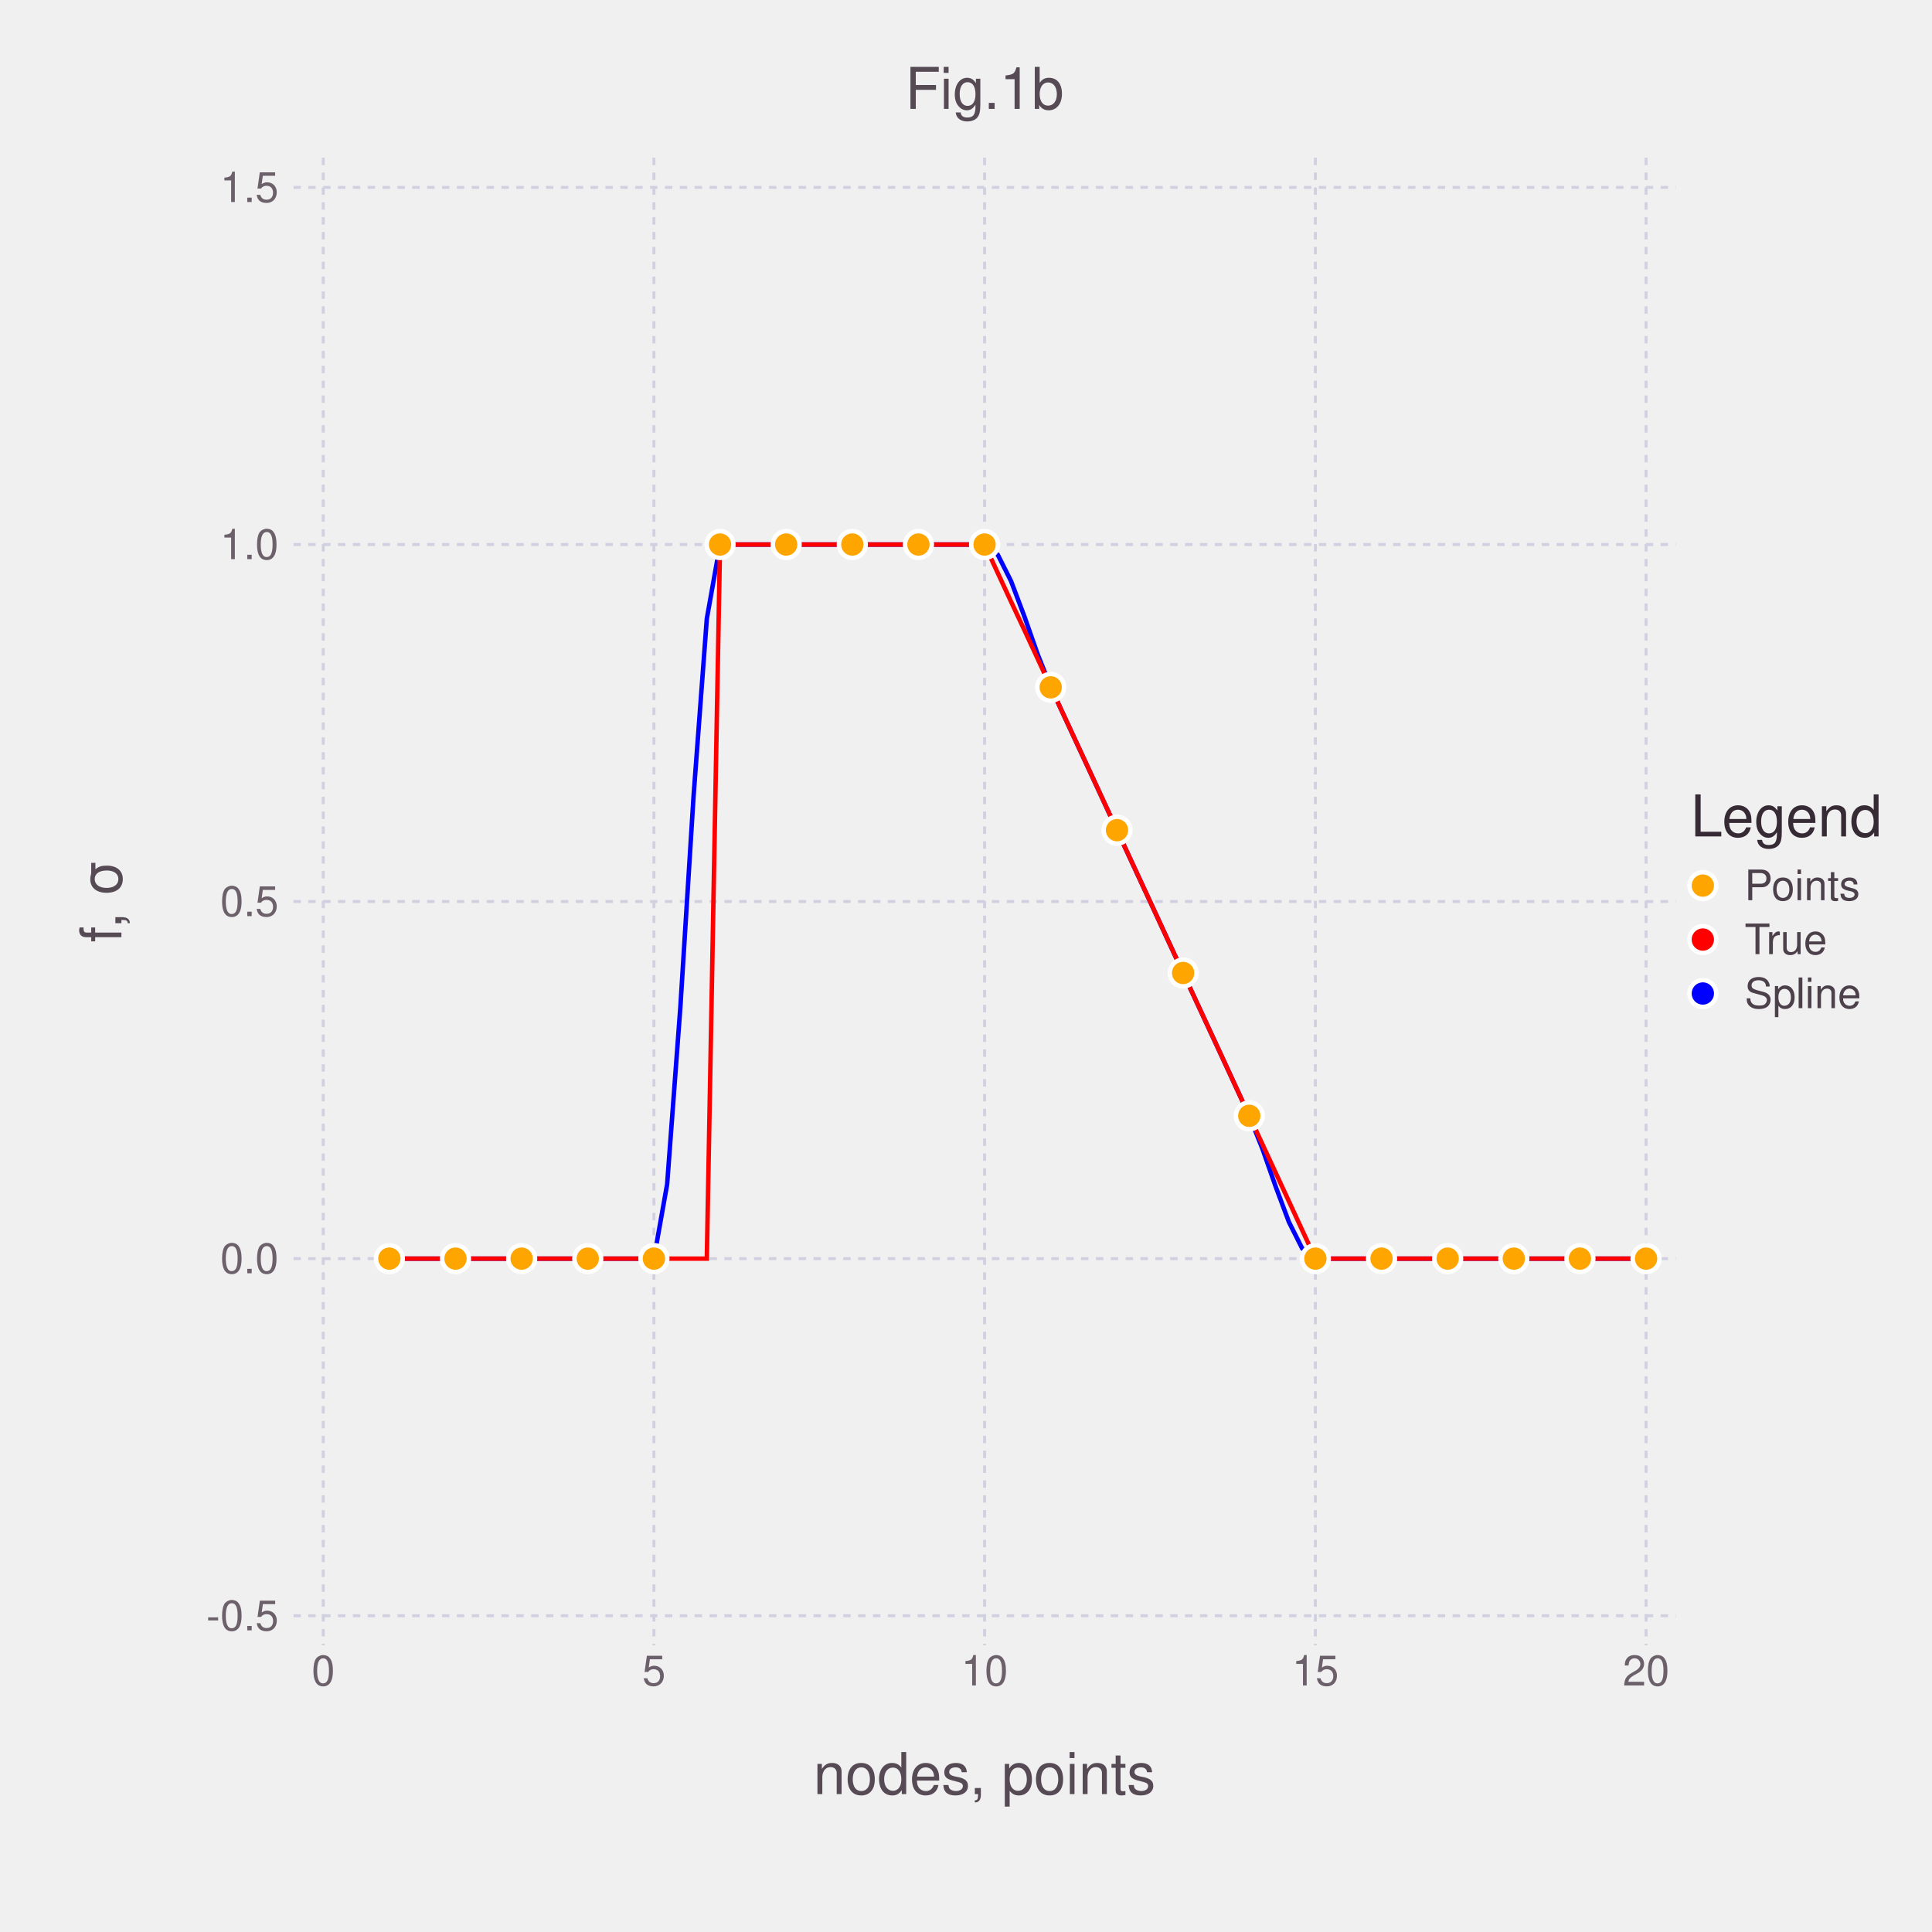
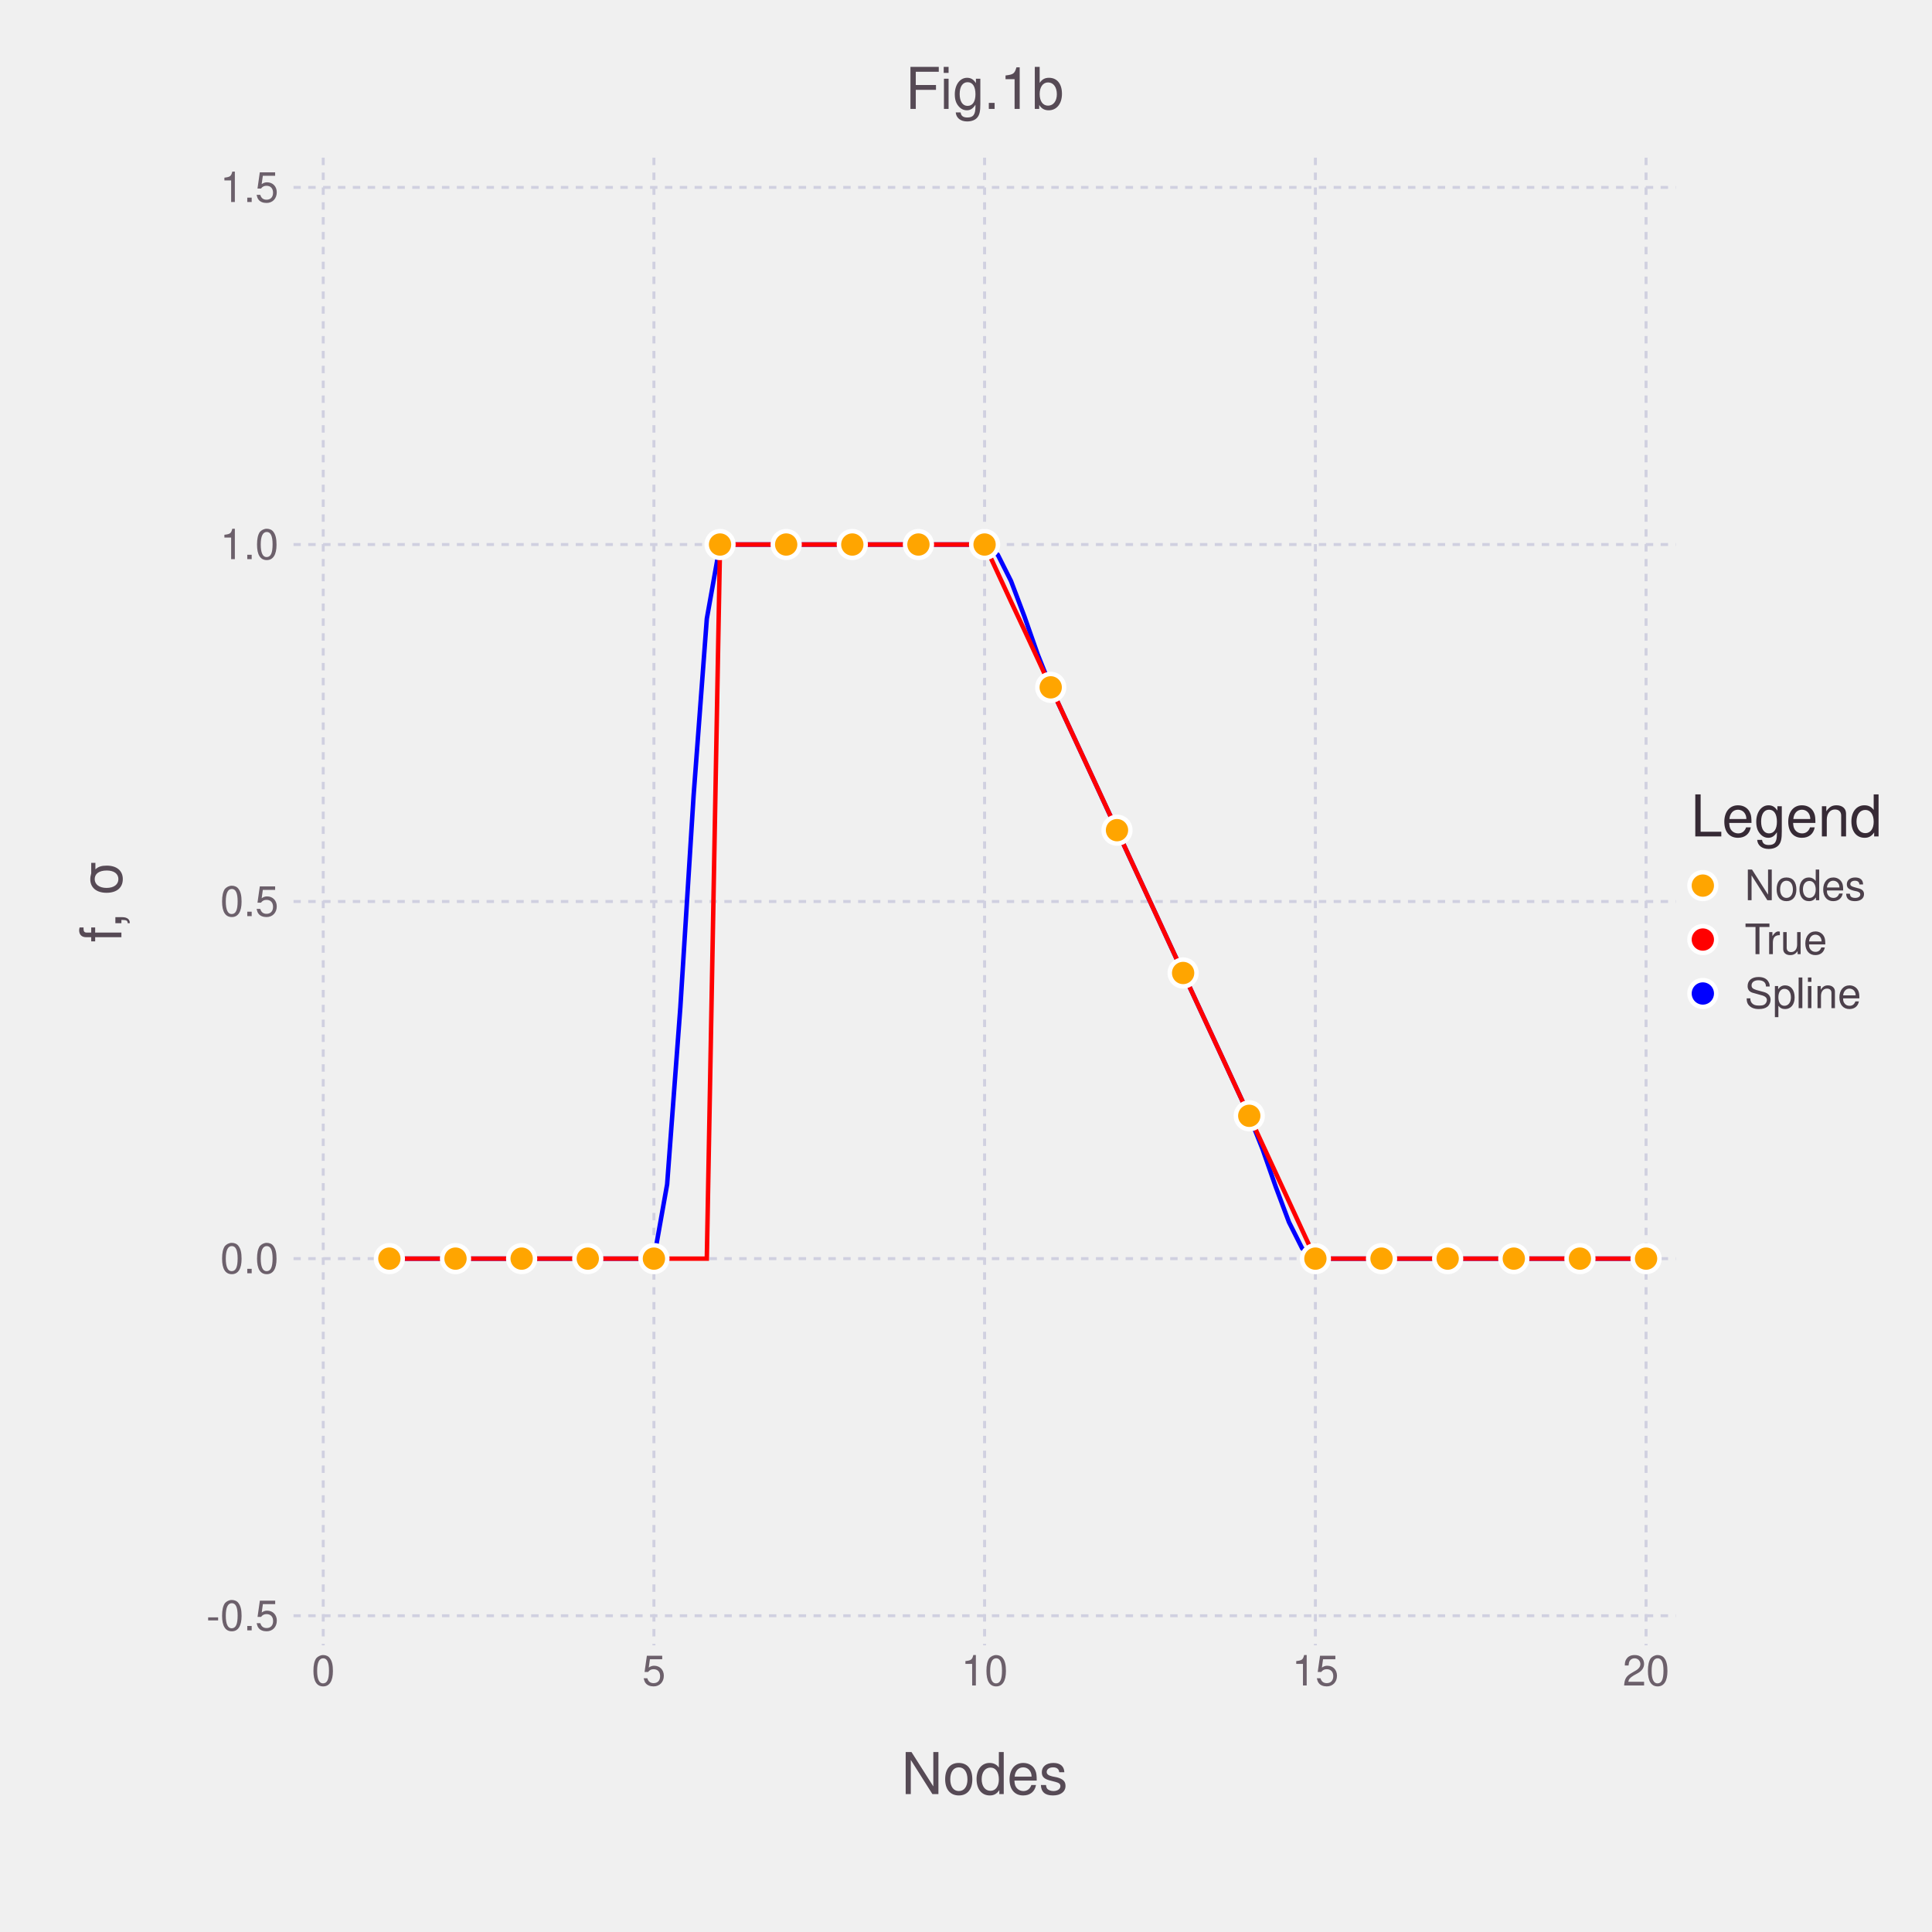
<svg xmlns="http://www.w3.org/2000/svg" version="1.2" width="130mm" height="130mm" viewBox="0 0 130 130" stroke="none" fill="#000000" stroke-width="0.3" font-size="3.88">
  <defs>
    <marker id="arrow" markerWidth="15" markerHeight="7" refX="5" refY="3.5" orient="auto" markerUnits="strokeWidth">
      <path d="M0,0 L15,3.5 L0,7 z" stroke="context-stroke" fill="context-stroke" />
    </marker>
  </defs>
-   <g class="plotroot xscalable yscalable" id="img-69ca370a-1">
-     <g font-size="3.88" font-family="'PT Sans','Helvetica Neue','Helvetica',sans-serif" fill="#564A55" stroke="#000000" stroke-opacity="0.000" id="img-69ca370a-2">
+   <g class="plotroot xscalable yscalable" id="img-a5226368-1">
+     <g font-size="3.88" font-family="'PT Sans','Helvetica Neue','Helvetica',sans-serif" fill="#564A55" stroke="#000000" stroke-opacity="0.000" id="img-a5226368-2">
      <g transform="translate(66.25,118.39)">
        <g class="primitive">
-           <text text-anchor="middle" dy="0.6em">nodes, points</text>
-         </g>
-       </g>
-     </g>
-     <g class="guide xlabels" font-size="2.82" font-family="'PT Sans Caption','Helvetica Neue','Helvetica',sans-serif" fill="#6C606B" id="img-69ca370a-3">
+           <text text-anchor="middle" dy="0.6em">Nodes</text>
+         </g>
+       </g>
+     </g>
+     <g class="guide xlabels" font-size="2.82" font-family="'PT Sans Caption','Helvetica Neue','Helvetica',sans-serif" fill="#6C606B" id="img-a5226368-3">
      <g transform="translate(21.75,111.72)">
        <g class="primitive">
          <text text-anchor="middle" dy="0.6em">0</text>
        </g>
      </g>
      <g transform="translate(44,111.72)">
        <g class="primitive">
          <text text-anchor="middle" dy="0.6em">5</text>
        </g>
      </g>
      <g transform="translate(66.25,111.72)">
        <g class="primitive">
          <text text-anchor="middle" dy="0.6em">10</text>
        </g>
      </g>
      <g transform="translate(88.51,111.72)">
        <g class="primitive">
          <text text-anchor="middle" dy="0.6em">15</text>
        </g>
      </g>
      <g transform="translate(110.76,111.72)">
        <g class="primitive">
          <text text-anchor="middle" dy="0.6em">20</text>
        </g>
      </g>
    </g>
-     <g class="guide colorkey" id="img-69ca370a-4">
-       <g fill="#4C404B" font-size="2.82" font-family="'PT Sans','Helvetica Neue','Helvetica',sans-serif" id="img-69ca370a-5">
-         <g transform="translate(117.39,59.59)" id="img-69ca370a-6">
+     <g class="guide colorkey" id="img-a5226368-4">
+       <g fill="#4C404B" font-size="2.82" font-family="'PT Sans','Helvetica Neue','Helvetica',sans-serif" id="img-a5226368-5">
+         <g transform="translate(117.39,59.59)" id="img-a5226368-6">
          <g class="primitive">
-             <text dy="0.35em">Points</text>
-           </g>
-         </g>
-         <g transform="translate(117.39,63.22)" id="img-69ca370a-7">
+             <text dy="0.35em">Nodes</text>
+           </g>
+         </g>
+         <g transform="translate(117.39,63.22)" id="img-a5226368-7">
          <g class="primitive">
            <text dy="0.35em">True</text>
          </g>
        </g>
-         <g transform="translate(117.39,66.85)" id="img-69ca370a-8">
+         <g transform="translate(117.39,66.85)" id="img-a5226368-8">
          <g class="primitive">
            <text dy="0.35em">Spline</text>
          </g>
        </g>
      </g>
-       <g stroke-width="0.3" id="img-69ca370a-9">
-         <g stroke="#FFFFFF" fill-opacity="1" fill="#0000FF" id="img-69ca370a-10">
-           <g transform="translate(114.58,66.85)" id="img-69ca370a-11">
+       <g stroke-width="0.3" id="img-a5226368-9">
+         <g stroke="#FFFFFF" fill-opacity="1" fill="#0000FF" id="img-a5226368-10">
+           <g transform="translate(114.58,66.85)" id="img-a5226368-11">
            <circle cx="0" cy="0" r="0.9" class="primitive" />
          </g>
        </g>
-         <g stroke="#FFFFFF" fill-opacity="1" fill="#FF0000" id="img-69ca370a-12">
-           <g transform="translate(114.58,63.22)" id="img-69ca370a-13">
+         <g stroke="#FFFFFF" fill-opacity="1" fill="#FF0000" id="img-a5226368-12">
+           <g transform="translate(114.58,63.22)" id="img-a5226368-13">
            <circle cx="0" cy="0" r="0.9" class="primitive" />
          </g>
        </g>
-         <g stroke="#FFFFFF" fill-opacity="1" fill="#FFA500" id="img-69ca370a-14">
-           <g transform="translate(114.58,59.59)" id="img-69ca370a-15">
+         <g stroke="#FFFFFF" fill-opacity="1" fill="#FFA500" id="img-a5226368-14">
+           <g transform="translate(114.58,59.59)" id="img-a5226368-15">
            <circle cx="0" cy="0" r="0.9" class="primitive" />
          </g>
        </g>
      </g>
-       <g fill="#362A35" font-size="3.88" font-family="'PT Sans','Helvetica Neue','Helvetica',sans-serif" stroke="#000000" stroke-opacity="0.000" id="img-69ca370a-16">
-         <g transform="translate(113.76,56.28)" id="img-69ca370a-17">
+       <g fill="#362A35" font-size="3.88" font-family="'PT Sans','Helvetica Neue','Helvetica',sans-serif" stroke="#000000" stroke-opacity="0.000" id="img-a5226368-16">
+         <g transform="translate(113.76,56.28)" id="img-a5226368-17">
          <g class="primitive">
            <text dy="-0em">Legend</text>
          </g>
        </g>
      </g>
    </g>
-     <g clip-path="url(#img-69ca370a-18)">
-       <g id="img-69ca370a-19">
-         <g pointer-events="visible" stroke-width="0.3" fill="#000000" fill-opacity="0.000" stroke="#000000" stroke-opacity="0.000" class="guide background" id="img-69ca370a-20">
-           <g transform="translate(66.25,60.66)" id="img-69ca370a-21">
+     <g clip-path="url(#img-a5226368-18)">
+       <g id="img-a5226368-19">
+         <g pointer-events="visible" stroke-width="0.3" fill="#000000" fill-opacity="0.000" stroke="#000000" stroke-opacity="0.000" class="guide background" id="img-a5226368-20">
+           <g transform="translate(66.25,60.66)" id="img-a5226368-21">
            <path d="M-46.51,-50.05 L 46.51 -50.05 46.51 50.05 -46.51 50.05 z" class="primitive" />
          </g>
        </g>
-         <g class="guide ygridlines xfixed" stroke-dasharray="0.5,0.5" stroke-width="0.2" stroke="#D0D0E0" id="img-69ca370a-22">
-           <g transform="translate(66.25,108.72)" id="img-69ca370a-23">
-             <path fill="none" d="M-46.51,0 L 46.51 0" class="primitive" />
-           </g>
-           <g transform="translate(66.25,84.69)" id="img-69ca370a-24">
-             <path fill="none" d="M-46.51,0 L 46.51 0" class="primitive" />
-           </g>
-           <g transform="translate(66.25,60.66)" id="img-69ca370a-25">
-             <path fill="none" d="M-46.51,0 L 46.51 0" class="primitive" />
-           </g>
-           <g transform="translate(66.25,36.64)" id="img-69ca370a-26">
-             <path fill="none" d="M-46.51,0 L 46.51 0" class="primitive" />
-           </g>
-           <g transform="translate(66.25,12.61)" id="img-69ca370a-27">
-             <path fill="none" d="M-46.51,0 L 46.51 0" class="primitive" />
-           </g>
-         </g>
-         <g class="guide xgridlines yfixed" stroke-dasharray="0.5,0.5" stroke-width="0.2" stroke="#D0D0E0" id="img-69ca370a-28">
-           <g transform="translate(21.75,60.66)" id="img-69ca370a-29">
-             <path fill="none" d="M0,-50.05 L 0 50.05" class="primitive" />
-           </g>
-           <g transform="translate(44,60.66)" id="img-69ca370a-30">
-             <path fill="none" d="M0,-50.05 L 0 50.05" class="primitive" />
-           </g>
-           <g transform="translate(66.25,60.66)" id="img-69ca370a-31">
-             <path fill="none" d="M0,-50.05 L 0 50.05" class="primitive" />
-           </g>
-           <g transform="translate(88.51,60.66)" id="img-69ca370a-32">
-             <path fill="none" d="M0,-50.05 L 0 50.05" class="primitive" />
-           </g>
-           <g transform="translate(110.76,60.66)" id="img-69ca370a-33">
-             <path fill="none" d="M0,-50.05 L 0 50.05" class="primitive" />
-           </g>
-         </g>
-         <g class="plotpanel" id="img-69ca370a-34">
-           <g stroke-width="0.3" fill="#000000" fill-opacity="0.000" class="geometry" id="img-69ca370a-35">
-             <g class="color_RGB{N0f8}(0.0,0.0,1.0)" stroke-dasharray="none" stroke="#0000FF" id="img-69ca370a-36">
-               <g transform="translate(68.48,67.17)" id="img-69ca370a-37">
+         <g class="guide ygridlines xfixed" stroke-dasharray="0.5,0.5" stroke-width="0.2" stroke="#D0D0E0" id="img-a5226368-22">
+           <g transform="translate(66.25,108.72)" id="img-a5226368-23">
+             <path fill="none" d="M-46.51,0 L 46.51 0" class="primitive" />
+           </g>
+           <g transform="translate(66.25,84.69)" id="img-a5226368-24">
+             <path fill="none" d="M-46.51,0 L 46.51 0" class="primitive" />
+           </g>
+           <g transform="translate(66.25,60.66)" id="img-a5226368-25">
+             <path fill="none" d="M-46.51,0 L 46.51 0" class="primitive" />
+           </g>
+           <g transform="translate(66.25,36.64)" id="img-a5226368-26">
+             <path fill="none" d="M-46.51,0 L 46.51 0" class="primitive" />
+           </g>
+           <g transform="translate(66.25,12.61)" id="img-a5226368-27">
+             <path fill="none" d="M-46.51,0 L 46.51 0" class="primitive" />
+           </g>
+         </g>
+         <g class="guide xgridlines yfixed" stroke-dasharray="0.5,0.5" stroke-width="0.2" stroke="#D0D0E0" id="img-a5226368-28">
+           <g transform="translate(21.75,60.66)" id="img-a5226368-29">
+             <path fill="none" d="M0,-50.05 L 0 50.05" class="primitive" />
+           </g>
+           <g transform="translate(44,60.66)" id="img-a5226368-30">
+             <path fill="none" d="M0,-50.05 L 0 50.05" class="primitive" />
+           </g>
+           <g transform="translate(66.25,60.66)" id="img-a5226368-31">
+             <path fill="none" d="M0,-50.05 L 0 50.05" class="primitive" />
+           </g>
+           <g transform="translate(88.51,60.66)" id="img-a5226368-32">
+             <path fill="none" d="M0,-50.05 L 0 50.05" class="primitive" />
+           </g>
+           <g transform="translate(110.76,60.66)" id="img-a5226368-33">
+             <path fill="none" d="M0,-50.05 L 0 50.05" class="primitive" />
+           </g>
+         </g>
+         <g class="plotpanel" id="img-a5226368-34">
+           <g stroke-width="0.3" fill="#000000" fill-opacity="0.000" class="geometry" id="img-a5226368-35">
+             <g class="color_RGB{N0f8}(0.0,0.0,1.0)" stroke-dasharray="none" stroke="#0000FF" id="img-a5226368-36">
+               <g transform="translate(68.48,67.17)" id="img-a5226368-37">
                <path fill="none" d="M-42.28,17.52 L -41.39 17.52 -40.5 17.52 -39.61 17.52 -38.72 17.52 -37.83 17.52 -36.94 17.52 -36.05 17.52 -35.16 17.52 -34.27 17.52 -33.38 17.52 -32.49 17.52 -31.6 17.52 -30.71 17.52 -29.82 17.52 -28.93 17.52 -28.04 17.52 -27.15 17.52 -26.26 17.52 -25.37 17.52 -24.48 17.52 -23.59 12.52 -22.7 0.6 -21.81 -13.62 -20.92 -25.54 -20.03 -30.53 -19.14 -30.53 -18.25 -30.53 -17.36 -30.53 -16.47 -30.53 -15.58 -30.53 -14.69 -30.53 -13.8 -30.53 -12.91 -30.53 -12.02 -30.53 -11.13 -30.53 -10.24 -30.53 -9.35 -30.53 -8.46 -30.53 -7.57 -30.53 -6.68 -30.53 -5.79 -30.53 -4.9 -30.53 -4.01 -30.53 -3.12 -30.53 -2.23 -30.53 -1.34 -29.84 -0.45 -28.07 0.45 -25.69 1.34 -23.15 2.23 -20.92 3.12 -19 4.01 -17.08 4.9 -15.16 5.79 -13.23 6.68 -11.31 7.57 -9.39 8.46 -7.47 9.35 -5.55 10.24 -3.62 11.13 -1.7 12.02 0.22 12.91 2.14 13.8 4.06 14.69 5.99 15.58 7.91 16.47 10.14 17.36 12.68 18.25 15.06 19.14 16.83 20.03 17.52 20.92 17.52 21.81 17.52 22.7 17.52 23.59 17.52 24.48 17.52 25.37 17.52 26.26 17.52 27.15 17.52 28.04 17.52 28.93 17.52 29.82 17.52 30.71 17.52 31.6 17.52 32.49 17.52 33.38 17.52 34.27 17.52 35.16 17.52 36.05 17.52 36.94 17.52 37.83 17.52 38.72 17.52 39.61 17.52 40.5 17.52 41.39 17.52 42.28 17.52" class="primitive" />
              </g>
            </g>
          </g>
-           <g stroke-width="0.3" fill="#000000" fill-opacity="0.000" class="geometry" id="img-69ca370a-38">
-             <g class="color_RGB{N0f8}(1.0,0.0,0.0)" stroke-dasharray="none" stroke="#FF0000" id="img-69ca370a-39">
-               <g transform="translate(68.48,68.17)" id="img-69ca370a-40">
+           <g stroke-width="0.3" fill="#000000" fill-opacity="0.000" class="geometry" id="img-a5226368-38">
+             <g class="color_RGB{N0f8}(1.0,0.0,0.0)" stroke-dasharray="none" stroke="#FF0000" id="img-a5226368-39">
+               <g transform="translate(68.48,68.17)" id="img-a5226368-40">
                <path fill="none" d="M-42.28,16.52 L -41.39 16.52 -40.5 16.52 -39.61 16.52 -38.72 16.52 -37.83 16.52 -36.94 16.52 -36.05 16.52 -35.16 16.52 -34.27 16.52 -33.38 16.52 -32.49 16.52 -31.6 16.52 -30.71 16.52 -29.82 16.52 -28.93 16.52 -28.04 16.52 -27.15 16.52 -26.26 16.52 -25.37 16.52 -24.48 16.52 -23.59 16.52 -22.7 16.52 -21.81 16.52 -20.92 16.52 -20.03 -31.53 -19.14 -31.53 -18.25 -31.53 -17.36 -31.53 -16.47 -31.53 -15.58 -31.53 -14.69 -31.53 -13.8 -31.53 -12.91 -31.53 -12.02 -31.53 -11.13 -31.53 -10.24 -31.53 -9.35 -31.53 -8.46 -31.53 -7.57 -31.53 -6.68 -31.53 -5.79 -31.53 -4.9 -31.53 -4.01 -31.53 -3.12 -31.53 -2.23 -31.53 -1.34 -29.61 -0.45 -27.69 0.45 -25.77 1.34 -23.85 2.23 -21.92 3.12 -20 4.01 -18.08 4.9 -16.16 5.79 -14.24 6.68 -12.31 7.57 -10.39 8.46 -8.47 9.35 -6.55 10.24 -4.62 11.13 -2.7 12.02 -0.78 12.91 1.14 13.8 3.06 14.69 4.99 15.58 6.91 16.47 8.83 17.36 10.75 18.25 12.67 19.14 14.6 20.03 16.52 20.92 16.52 21.81 16.52 22.7 16.52 23.59 16.52 24.48 16.52 25.37 16.52 26.26 16.52 27.15 16.52 28.04 16.52 28.93 16.52 29.82 16.52 30.71 16.52 31.6 16.52 32.49 16.52 33.38 16.52 34.27 16.52 35.16 16.52 36.05 16.52 36.94 16.52 37.83 16.52 38.72 16.52 39.61 16.52 40.5 16.52 41.39 16.52 42.28 16.52" class="primitive" />
              </g>
            </g>
          </g>
-           <g class="geometry" id="img-69ca370a-41">
-             <g stroke-width="0.3" id="img-69ca370a-42">
-               <g class="color_RGBA{Float32}(1.0f0,0.64705884f0,0.0f0,1.0f0)" fill-opacity="1" stroke="#FFFFFF" fill="#FFA500" id="img-69ca370a-43">
-                 <g class="marker" id="img-69ca370a-44">
-                   <g transform="translate(110.76,84.69)" id="img-69ca370a-45">
-                     <circle cx="0" cy="0" r="0.9" class="primitive" />
-                   </g>
-                 </g>
-               </g>
-               <g class="color_RGBA{Float32}(1.0f0,0.64705884f0,0.0f0,1.0f0)" fill-opacity="1" stroke="#FFFFFF" fill="#FFA500" id="img-69ca370a-46">
-                 <g class="marker" id="img-69ca370a-47">
-                   <g transform="translate(106.31,84.69)" id="img-69ca370a-48">
-                     <circle cx="0" cy="0" r="0.9" class="primitive" />
-                   </g>
-                 </g>
-               </g>
-               <g class="color_RGBA{Float32}(1.0f0,0.64705884f0,0.0f0,1.0f0)" fill-opacity="1" stroke="#FFFFFF" fill="#FFA500" id="img-69ca370a-49">
-                 <g class="marker" id="img-69ca370a-50">
-                   <g transform="translate(101.86,84.69)" id="img-69ca370a-51">
-                     <circle cx="0" cy="0" r="0.9" class="primitive" />
-                   </g>
-                 </g>
-               </g>
-               <g class="color_RGBA{Float32}(1.0f0,0.64705884f0,0.0f0,1.0f0)" fill-opacity="1" stroke="#FFFFFF" fill="#FFA500" id="img-69ca370a-52">
-                 <g class="marker" id="img-69ca370a-53">
-                   <g transform="translate(97.41,84.69)" id="img-69ca370a-54">
-                     <circle cx="0" cy="0" r="0.9" class="primitive" />
-                   </g>
-                 </g>
-               </g>
-               <g class="color_RGBA{Float32}(1.0f0,0.64705884f0,0.0f0,1.0f0)" fill-opacity="1" stroke="#FFFFFF" fill="#FFA500" id="img-69ca370a-55">
-                 <g class="marker" id="img-69ca370a-56">
-                   <g transform="translate(92.96,84.69)" id="img-69ca370a-57">
-                     <circle cx="0" cy="0" r="0.9" class="primitive" />
-                   </g>
-                 </g>
-               </g>
-               <g class="color_RGBA{Float32}(1.0f0,0.64705884f0,0.0f0,1.0f0)" fill-opacity="1" stroke="#FFFFFF" fill="#FFA500" id="img-69ca370a-58">
-                 <g class="marker" id="img-69ca370a-59">
-                   <g transform="translate(88.51,84.69)" id="img-69ca370a-60">
-                     <circle cx="0" cy="0" r="0.9" class="primitive" />
-                   </g>
-                 </g>
-               </g>
-               <g class="color_RGBA{Float32}(1.0f0,0.64705884f0,0.0f0,1.0f0)" fill-opacity="1" stroke="#FFFFFF" fill="#FFA500" id="img-69ca370a-61">
-                 <g class="marker" id="img-69ca370a-62">
-                   <g transform="translate(84.06,75.08)" id="img-69ca370a-63">
-                     <circle cx="0" cy="0" r="0.9" class="primitive" />
-                   </g>
-                 </g>
-               </g>
-               <g class="color_RGBA{Float32}(1.0f0,0.64705884f0,0.0f0,1.0f0)" fill-opacity="1" stroke="#FFFFFF" fill="#FFA500" id="img-69ca370a-64">
-                 <g class="marker" id="img-69ca370a-65">
-                   <g transform="translate(79.61,65.47)" id="img-69ca370a-66">
-                     <circle cx="0" cy="0" r="0.9" class="primitive" />
-                   </g>
-                 </g>
-               </g>
-               <g class="color_RGBA{Float32}(1.0f0,0.64705884f0,0.0f0,1.0f0)" fill-opacity="1" stroke="#FFFFFF" fill="#FFA500" id="img-69ca370a-67">
-                 <g class="marker" id="img-69ca370a-68">
-                   <g transform="translate(75.16,55.86)" id="img-69ca370a-69">
-                     <circle cx="0" cy="0" r="0.9" class="primitive" />
-                   </g>
-                 </g>
-               </g>
-               <g class="color_RGBA{Float32}(1.0f0,0.64705884f0,0.0f0,1.0f0)" fill-opacity="1" stroke="#FFFFFF" fill="#FFA500" id="img-69ca370a-70">
-                 <g class="marker" id="img-69ca370a-71">
-                   <g transform="translate(70.7,46.25)" id="img-69ca370a-72">
-                     <circle cx="0" cy="0" r="0.9" class="primitive" />
-                   </g>
-                 </g>
-               </g>
-               <g class="color_RGBA{Float32}(1.0f0,0.64705884f0,0.0f0,1.0f0)" fill-opacity="1" stroke="#FFFFFF" fill="#FFA500" id="img-69ca370a-73">
-                 <g class="marker" id="img-69ca370a-74">
-                   <g transform="translate(66.25,36.64)" id="img-69ca370a-75">
-                     <circle cx="0" cy="0" r="0.9" class="primitive" />
-                   </g>
-                 </g>
-               </g>
-               <g class="color_RGBA{Float32}(1.0f0,0.64705884f0,0.0f0,1.0f0)" fill-opacity="1" stroke="#FFFFFF" fill="#FFA500" id="img-69ca370a-76">
-                 <g class="marker" id="img-69ca370a-77">
-                   <g transform="translate(61.8,36.64)" id="img-69ca370a-78">
-                     <circle cx="0" cy="0" r="0.9" class="primitive" />
-                   </g>
-                 </g>
-               </g>
-               <g class="color_RGBA{Float32}(1.0f0,0.64705884f0,0.0f0,1.0f0)" fill-opacity="1" stroke="#FFFFFF" fill="#FFA500" id="img-69ca370a-79">
-                 <g class="marker" id="img-69ca370a-80">
-                   <g transform="translate(57.35,36.64)" id="img-69ca370a-81">
-                     <circle cx="0" cy="0" r="0.9" class="primitive" />
-                   </g>
-                 </g>
-               </g>
-               <g class="color_RGBA{Float32}(1.0f0,0.64705884f0,0.0f0,1.0f0)" fill-opacity="1" stroke="#FFFFFF" fill="#FFA500" id="img-69ca370a-82">
-                 <g class="marker" id="img-69ca370a-83">
-                   <g transform="translate(52.9,36.64)" id="img-69ca370a-84">
-                     <circle cx="0" cy="0" r="0.9" class="primitive" />
-                   </g>
-                 </g>
-               </g>
-               <g class="color_RGBA{Float32}(1.0f0,0.64705884f0,0.0f0,1.0f0)" fill-opacity="1" stroke="#FFFFFF" fill="#FFA500" id="img-69ca370a-85">
-                 <g class="marker" id="img-69ca370a-86">
-                   <g transform="translate(48.45,36.64)" id="img-69ca370a-87">
-                     <circle cx="0" cy="0" r="0.9" class="primitive" />
-                   </g>
-                 </g>
-               </g>
-               <g class="color_RGBA{Float32}(1.0f0,0.64705884f0,0.0f0,1.0f0)" fill-opacity="1" stroke="#FFFFFF" fill="#FFA500" id="img-69ca370a-88">
-                 <g class="marker" id="img-69ca370a-89">
-                   <g transform="translate(44,84.69)" id="img-69ca370a-90">
-                     <circle cx="0" cy="0" r="0.9" class="primitive" />
-                   </g>
-                 </g>
-               </g>
-               <g class="color_RGBA{Float32}(1.0f0,0.64705884f0,0.0f0,1.0f0)" fill-opacity="1" stroke="#FFFFFF" fill="#FFA500" id="img-69ca370a-91">
-                 <g class="marker" id="img-69ca370a-92">
-                   <g transform="translate(39.55,84.69)" id="img-69ca370a-93">
-                     <circle cx="0" cy="0" r="0.9" class="primitive" />
-                   </g>
-                 </g>
-               </g>
-               <g class="color_RGBA{Float32}(1.0f0,0.64705884f0,0.0f0,1.0f0)" fill-opacity="1" stroke="#FFFFFF" fill="#FFA500" id="img-69ca370a-94">
-                 <g class="marker" id="img-69ca370a-95">
-                   <g transform="translate(35.1,84.69)" id="img-69ca370a-96">
-                     <circle cx="0" cy="0" r="0.9" class="primitive" />
-                   </g>
-                 </g>
-               </g>
-               <g class="color_RGBA{Float32}(1.0f0,0.64705884f0,0.0f0,1.0f0)" fill-opacity="1" stroke="#FFFFFF" fill="#FFA500" id="img-69ca370a-97">
-                 <g class="marker" id="img-69ca370a-98">
-                   <g transform="translate(30.65,84.69)" id="img-69ca370a-99">
-                     <circle cx="0" cy="0" r="0.9" class="primitive" />
-                   </g>
-                 </g>
-               </g>
-               <g class="color_RGBA{Float32}(1.0f0,0.64705884f0,0.0f0,1.0f0)" fill-opacity="1" stroke="#FFFFFF" fill="#FFA500" id="img-69ca370a-100">
-                 <g class="marker" id="img-69ca370a-101">
-                   <g transform="translate(26.2,84.69)" id="img-69ca370a-102">
+           <g class="geometry" id="img-a5226368-41">
+             <g stroke-width="0.3" id="img-a5226368-42">
+               <g class="color_RGBA{Float32}(1.0f0,0.64705884f0,0.0f0,1.0f0)" fill-opacity="1" stroke="#FFFFFF" fill="#FFA500" id="img-a5226368-43">
+                 <g class="marker" id="img-a5226368-44">
+                   <g transform="translate(110.76,84.69)" id="img-a5226368-45">
+                     <circle cx="0" cy="0" r="0.9" class="primitive" />
+                   </g>
+                 </g>
+               </g>
+               <g class="color_RGBA{Float32}(1.0f0,0.64705884f0,0.0f0,1.0f0)" fill-opacity="1" stroke="#FFFFFF" fill="#FFA500" id="img-a5226368-46">
+                 <g class="marker" id="img-a5226368-47">
+                   <g transform="translate(106.31,84.69)" id="img-a5226368-48">
+                     <circle cx="0" cy="0" r="0.9" class="primitive" />
+                   </g>
+                 </g>
+               </g>
+               <g class="color_RGBA{Float32}(1.0f0,0.64705884f0,0.0f0,1.0f0)" fill-opacity="1" stroke="#FFFFFF" fill="#FFA500" id="img-a5226368-49">
+                 <g class="marker" id="img-a5226368-50">
+                   <g transform="translate(101.86,84.69)" id="img-a5226368-51">
+                     <circle cx="0" cy="0" r="0.9" class="primitive" />
+                   </g>
+                 </g>
+               </g>
+               <g class="color_RGBA{Float32}(1.0f0,0.64705884f0,0.0f0,1.0f0)" fill-opacity="1" stroke="#FFFFFF" fill="#FFA500" id="img-a5226368-52">
+                 <g class="marker" id="img-a5226368-53">
+                   <g transform="translate(97.41,84.69)" id="img-a5226368-54">
+                     <circle cx="0" cy="0" r="0.9" class="primitive" />
+                   </g>
+                 </g>
+               </g>
+               <g class="color_RGBA{Float32}(1.0f0,0.64705884f0,0.0f0,1.0f0)" fill-opacity="1" stroke="#FFFFFF" fill="#FFA500" id="img-a5226368-55">
+                 <g class="marker" id="img-a5226368-56">
+                   <g transform="translate(92.96,84.69)" id="img-a5226368-57">
+                     <circle cx="0" cy="0" r="0.9" class="primitive" />
+                   </g>
+                 </g>
+               </g>
+               <g class="color_RGBA{Float32}(1.0f0,0.64705884f0,0.0f0,1.0f0)" fill-opacity="1" stroke="#FFFFFF" fill="#FFA500" id="img-a5226368-58">
+                 <g class="marker" id="img-a5226368-59">
+                   <g transform="translate(88.51,84.69)" id="img-a5226368-60">
+                     <circle cx="0" cy="0" r="0.9" class="primitive" />
+                   </g>
+                 </g>
+               </g>
+               <g class="color_RGBA{Float32}(1.0f0,0.64705884f0,0.0f0,1.0f0)" fill-opacity="1" stroke="#FFFFFF" fill="#FFA500" id="img-a5226368-61">
+                 <g class="marker" id="img-a5226368-62">
+                   <g transform="translate(84.06,75.08)" id="img-a5226368-63">
+                     <circle cx="0" cy="0" r="0.9" class="primitive" />
+                   </g>
+                 </g>
+               </g>
+               <g class="color_RGBA{Float32}(1.0f0,0.64705884f0,0.0f0,1.0f0)" fill-opacity="1" stroke="#FFFFFF" fill="#FFA500" id="img-a5226368-64">
+                 <g class="marker" id="img-a5226368-65">
+                   <g transform="translate(79.61,65.47)" id="img-a5226368-66">
+                     <circle cx="0" cy="0" r="0.9" class="primitive" />
+                   </g>
+                 </g>
+               </g>
+               <g class="color_RGBA{Float32}(1.0f0,0.64705884f0,0.0f0,1.0f0)" fill-opacity="1" stroke="#FFFFFF" fill="#FFA500" id="img-a5226368-67">
+                 <g class="marker" id="img-a5226368-68">
+                   <g transform="translate(75.16,55.86)" id="img-a5226368-69">
+                     <circle cx="0" cy="0" r="0.9" class="primitive" />
+                   </g>
+                 </g>
+               </g>
+               <g class="color_RGBA{Float32}(1.0f0,0.64705884f0,0.0f0,1.0f0)" fill-opacity="1" stroke="#FFFFFF" fill="#FFA500" id="img-a5226368-70">
+                 <g class="marker" id="img-a5226368-71">
+                   <g transform="translate(70.7,46.25)" id="img-a5226368-72">
+                     <circle cx="0" cy="0" r="0.9" class="primitive" />
+                   </g>
+                 </g>
+               </g>
+               <g class="color_RGBA{Float32}(1.0f0,0.64705884f0,0.0f0,1.0f0)" fill-opacity="1" stroke="#FFFFFF" fill="#FFA500" id="img-a5226368-73">
+                 <g class="marker" id="img-a5226368-74">
+                   <g transform="translate(66.25,36.64)" id="img-a5226368-75">
+                     <circle cx="0" cy="0" r="0.9" class="primitive" />
+                   </g>
+                 </g>
+               </g>
+               <g class="color_RGBA{Float32}(1.0f0,0.64705884f0,0.0f0,1.0f0)" fill-opacity="1" stroke="#FFFFFF" fill="#FFA500" id="img-a5226368-76">
+                 <g class="marker" id="img-a5226368-77">
+                   <g transform="translate(61.8,36.64)" id="img-a5226368-78">
+                     <circle cx="0" cy="0" r="0.9" class="primitive" />
+                   </g>
+                 </g>
+               </g>
+               <g class="color_RGBA{Float32}(1.0f0,0.64705884f0,0.0f0,1.0f0)" fill-opacity="1" stroke="#FFFFFF" fill="#FFA500" id="img-a5226368-79">
+                 <g class="marker" id="img-a5226368-80">
+                   <g transform="translate(57.35,36.64)" id="img-a5226368-81">
+                     <circle cx="0" cy="0" r="0.9" class="primitive" />
+                   </g>
+                 </g>
+               </g>
+               <g class="color_RGBA{Float32}(1.0f0,0.64705884f0,0.0f0,1.0f0)" fill-opacity="1" stroke="#FFFFFF" fill="#FFA500" id="img-a5226368-82">
+                 <g class="marker" id="img-a5226368-83">
+                   <g transform="translate(52.9,36.64)" id="img-a5226368-84">
+                     <circle cx="0" cy="0" r="0.9" class="primitive" />
+                   </g>
+                 </g>
+               </g>
+               <g class="color_RGBA{Float32}(1.0f0,0.64705884f0,0.0f0,1.0f0)" fill-opacity="1" stroke="#FFFFFF" fill="#FFA500" id="img-a5226368-85">
+                 <g class="marker" id="img-a5226368-86">
+                   <g transform="translate(48.45,36.64)" id="img-a5226368-87">
+                     <circle cx="0" cy="0" r="0.9" class="primitive" />
+                   </g>
+                 </g>
+               </g>
+               <g class="color_RGBA{Float32}(1.0f0,0.64705884f0,0.0f0,1.0f0)" fill-opacity="1" stroke="#FFFFFF" fill="#FFA500" id="img-a5226368-88">
+                 <g class="marker" id="img-a5226368-89">
+                   <g transform="translate(44,84.69)" id="img-a5226368-90">
+                     <circle cx="0" cy="0" r="0.9" class="primitive" />
+                   </g>
+                 </g>
+               </g>
+               <g class="color_RGBA{Float32}(1.0f0,0.64705884f0,0.0f0,1.0f0)" fill-opacity="1" stroke="#FFFFFF" fill="#FFA500" id="img-a5226368-91">
+                 <g class="marker" id="img-a5226368-92">
+                   <g transform="translate(39.55,84.69)" id="img-a5226368-93">
+                     <circle cx="0" cy="0" r="0.9" class="primitive" />
+                   </g>
+                 </g>
+               </g>
+               <g class="color_RGBA{Float32}(1.0f0,0.64705884f0,0.0f0,1.0f0)" fill-opacity="1" stroke="#FFFFFF" fill="#FFA500" id="img-a5226368-94">
+                 <g class="marker" id="img-a5226368-95">
+                   <g transform="translate(35.1,84.69)" id="img-a5226368-96">
+                     <circle cx="0" cy="0" r="0.9" class="primitive" />
+                   </g>
+                 </g>
+               </g>
+               <g class="color_RGBA{Float32}(1.0f0,0.64705884f0,0.0f0,1.0f0)" fill-opacity="1" stroke="#FFFFFF" fill="#FFA500" id="img-a5226368-97">
+                 <g class="marker" id="img-a5226368-98">
+                   <g transform="translate(30.65,84.69)" id="img-a5226368-99">
+                     <circle cx="0" cy="0" r="0.9" class="primitive" />
+                   </g>
+                 </g>
+               </g>
+               <g class="color_RGBA{Float32}(1.0f0,0.64705884f0,0.0f0,1.0f0)" fill-opacity="1" stroke="#FFFFFF" fill="#FFA500" id="img-a5226368-100">
+                 <g class="marker" id="img-a5226368-101">
+                   <g transform="translate(26.2,84.69)" id="img-a5226368-102">
                    <circle cx="0" cy="0" r="0.9" class="primitive" />
                  </g>
                </g>
              </g>
            </g>
          </g>
        </g>
      </g>
    </g>
-     <g class="guide ylabels" font-size="2.82" font-family="'PT Sans Caption','Helvetica Neue','Helvetica',sans-serif" fill="#6C606B" id="img-69ca370a-103">
-       <g transform="translate(18.74,108.72)" id="img-69ca370a-104">
+     <g class="guide ylabels" font-size="2.82" font-family="'PT Sans Caption','Helvetica Neue','Helvetica',sans-serif" fill="#6C606B" id="img-a5226368-103">
+       <g transform="translate(18.74,108.72)" id="img-a5226368-104">
        <g class="primitive">
          <text text-anchor="end" dy="0.35em">-0.5</text>
        </g>
      </g>
-       <g transform="translate(18.74,84.69)" id="img-69ca370a-105">
+       <g transform="translate(18.74,84.69)" id="img-a5226368-105">
        <g class="primitive">
          <text text-anchor="end" dy="0.35em">0.0</text>
        </g>
      </g>
-       <g transform="translate(18.74,60.66)" id="img-69ca370a-106">
+       <g transform="translate(18.74,60.66)" id="img-a5226368-106">
        <g class="primitive">
          <text text-anchor="end" dy="0.35em">0.5</text>
        </g>
      </g>
-       <g transform="translate(18.74,36.64)" id="img-69ca370a-107">
+       <g transform="translate(18.74,36.64)" id="img-a5226368-107">
        <g class="primitive">
          <text text-anchor="end" dy="0.35em">1.0</text>
        </g>
      </g>
-       <g transform="translate(18.74,12.61)" id="img-69ca370a-108">
+       <g transform="translate(18.74,12.61)" id="img-a5226368-108">
        <g class="primitive">
          <text text-anchor="end" dy="0.35em">1.5</text>
        </g>
      </g>
    </g>
-     <g font-size="3.88" font-family="'PT Sans','Helvetica Neue','Helvetica',sans-serif" fill="#564A55" stroke="#000000" stroke-opacity="0.000" id="img-69ca370a-109">
-       <g transform="translate(8.81,58.66)" id="img-69ca370a-110">
+     <g font-size="3.88" font-family="'PT Sans','Helvetica Neue','Helvetica',sans-serif" fill="#564A55" stroke="#000000" stroke-opacity="0.000" id="img-a5226368-109">
+       <g transform="translate(8.81,58.66)" id="img-a5226368-110">
        <g class="primitive">
          <text text-anchor="middle" dy="0.35em" transform="rotate(-90,0, 2)">f, σ</text>
        </g>
      </g>
    </g>
-     <g font-size="3.88" font-family="'PT Sans','Helvetica Neue','Helvetica',sans-serif" fill="#564A55" stroke="#000000" stroke-opacity="0.000" id="img-69ca370a-111">
-       <g transform="translate(66.25,5)" id="img-69ca370a-112">
+     <g font-size="3.88" font-family="'PT Sans','Helvetica Neue','Helvetica',sans-serif" fill="#564A55" stroke="#000000" stroke-opacity="0.000" id="img-a5226368-111">
+       <g transform="translate(66.25,5)" id="img-a5226368-112">
        <g class="primitive">
          <text text-anchor="middle" dy="0.6em">Fig.1b</text>
        </g>
      </g>
    </g>
  </g>
  <defs>
-     <clipPath id="img-69ca370a-18">
+     <clipPath id="img-a5226368-18">
      <path d="M19.75,10.61 L 112.76 10.61 112.76 110.72 19.75 110.72" />
    </clipPath>
  </defs>
</svg>
